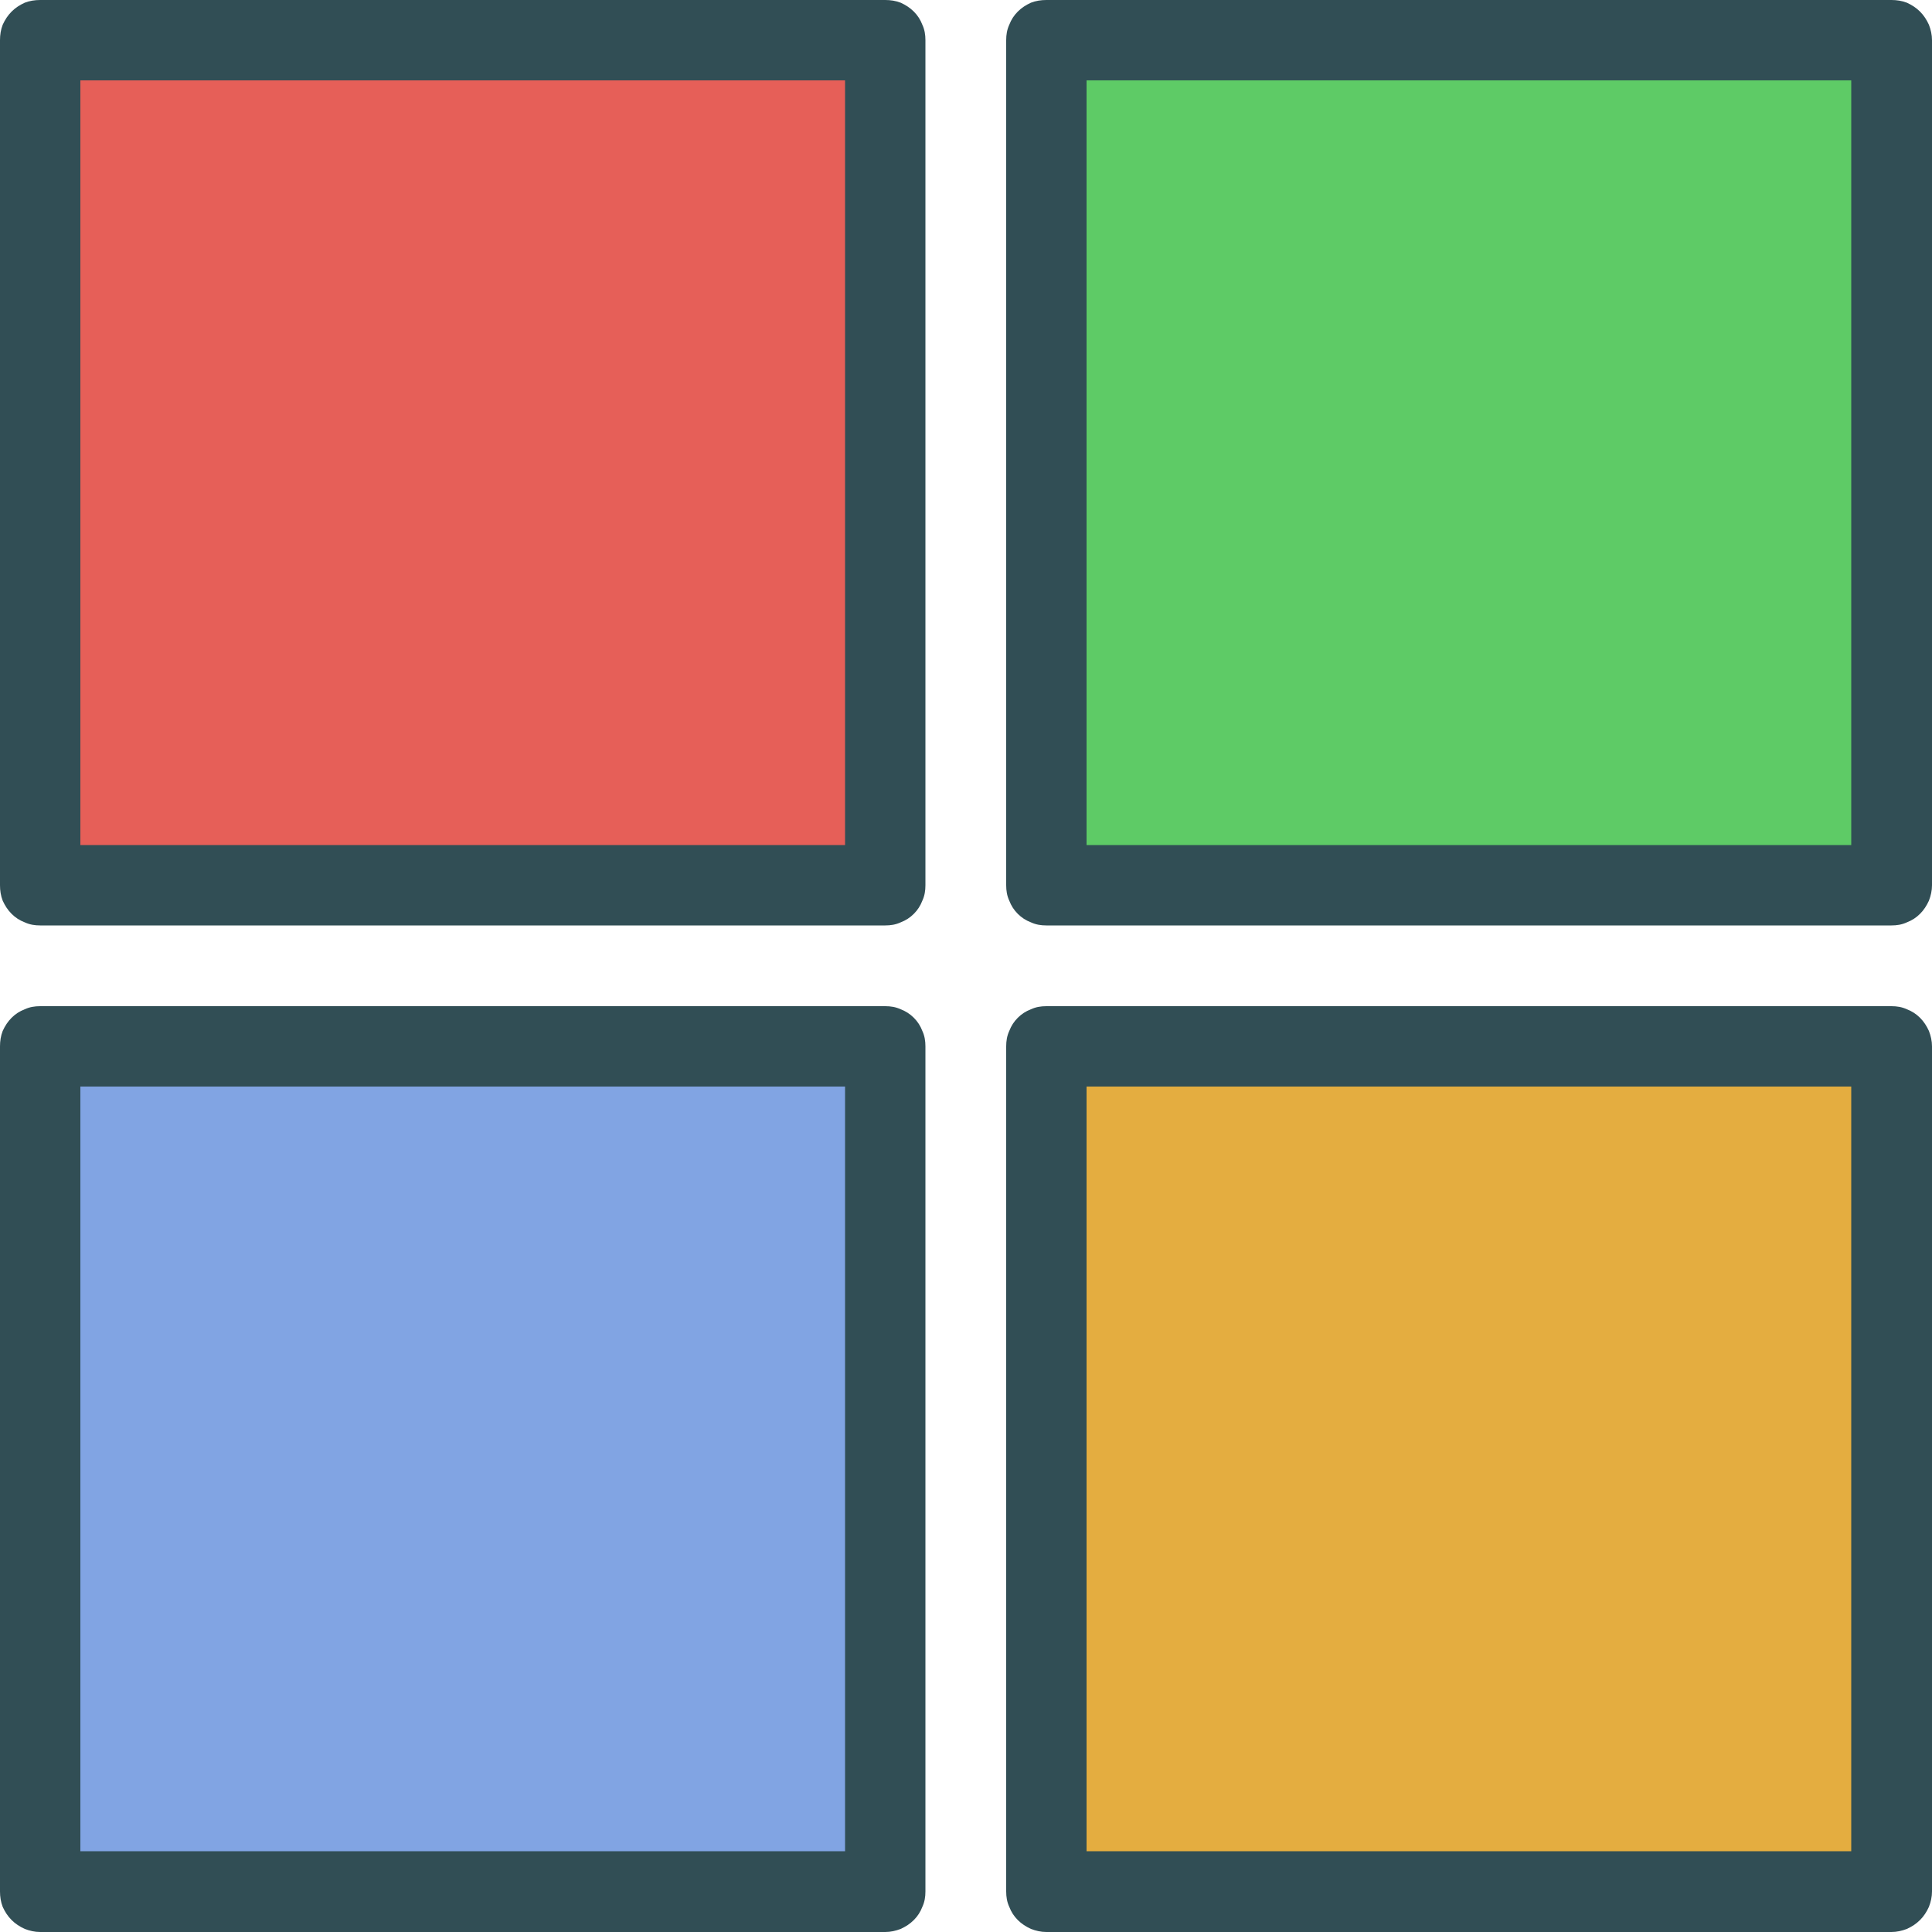
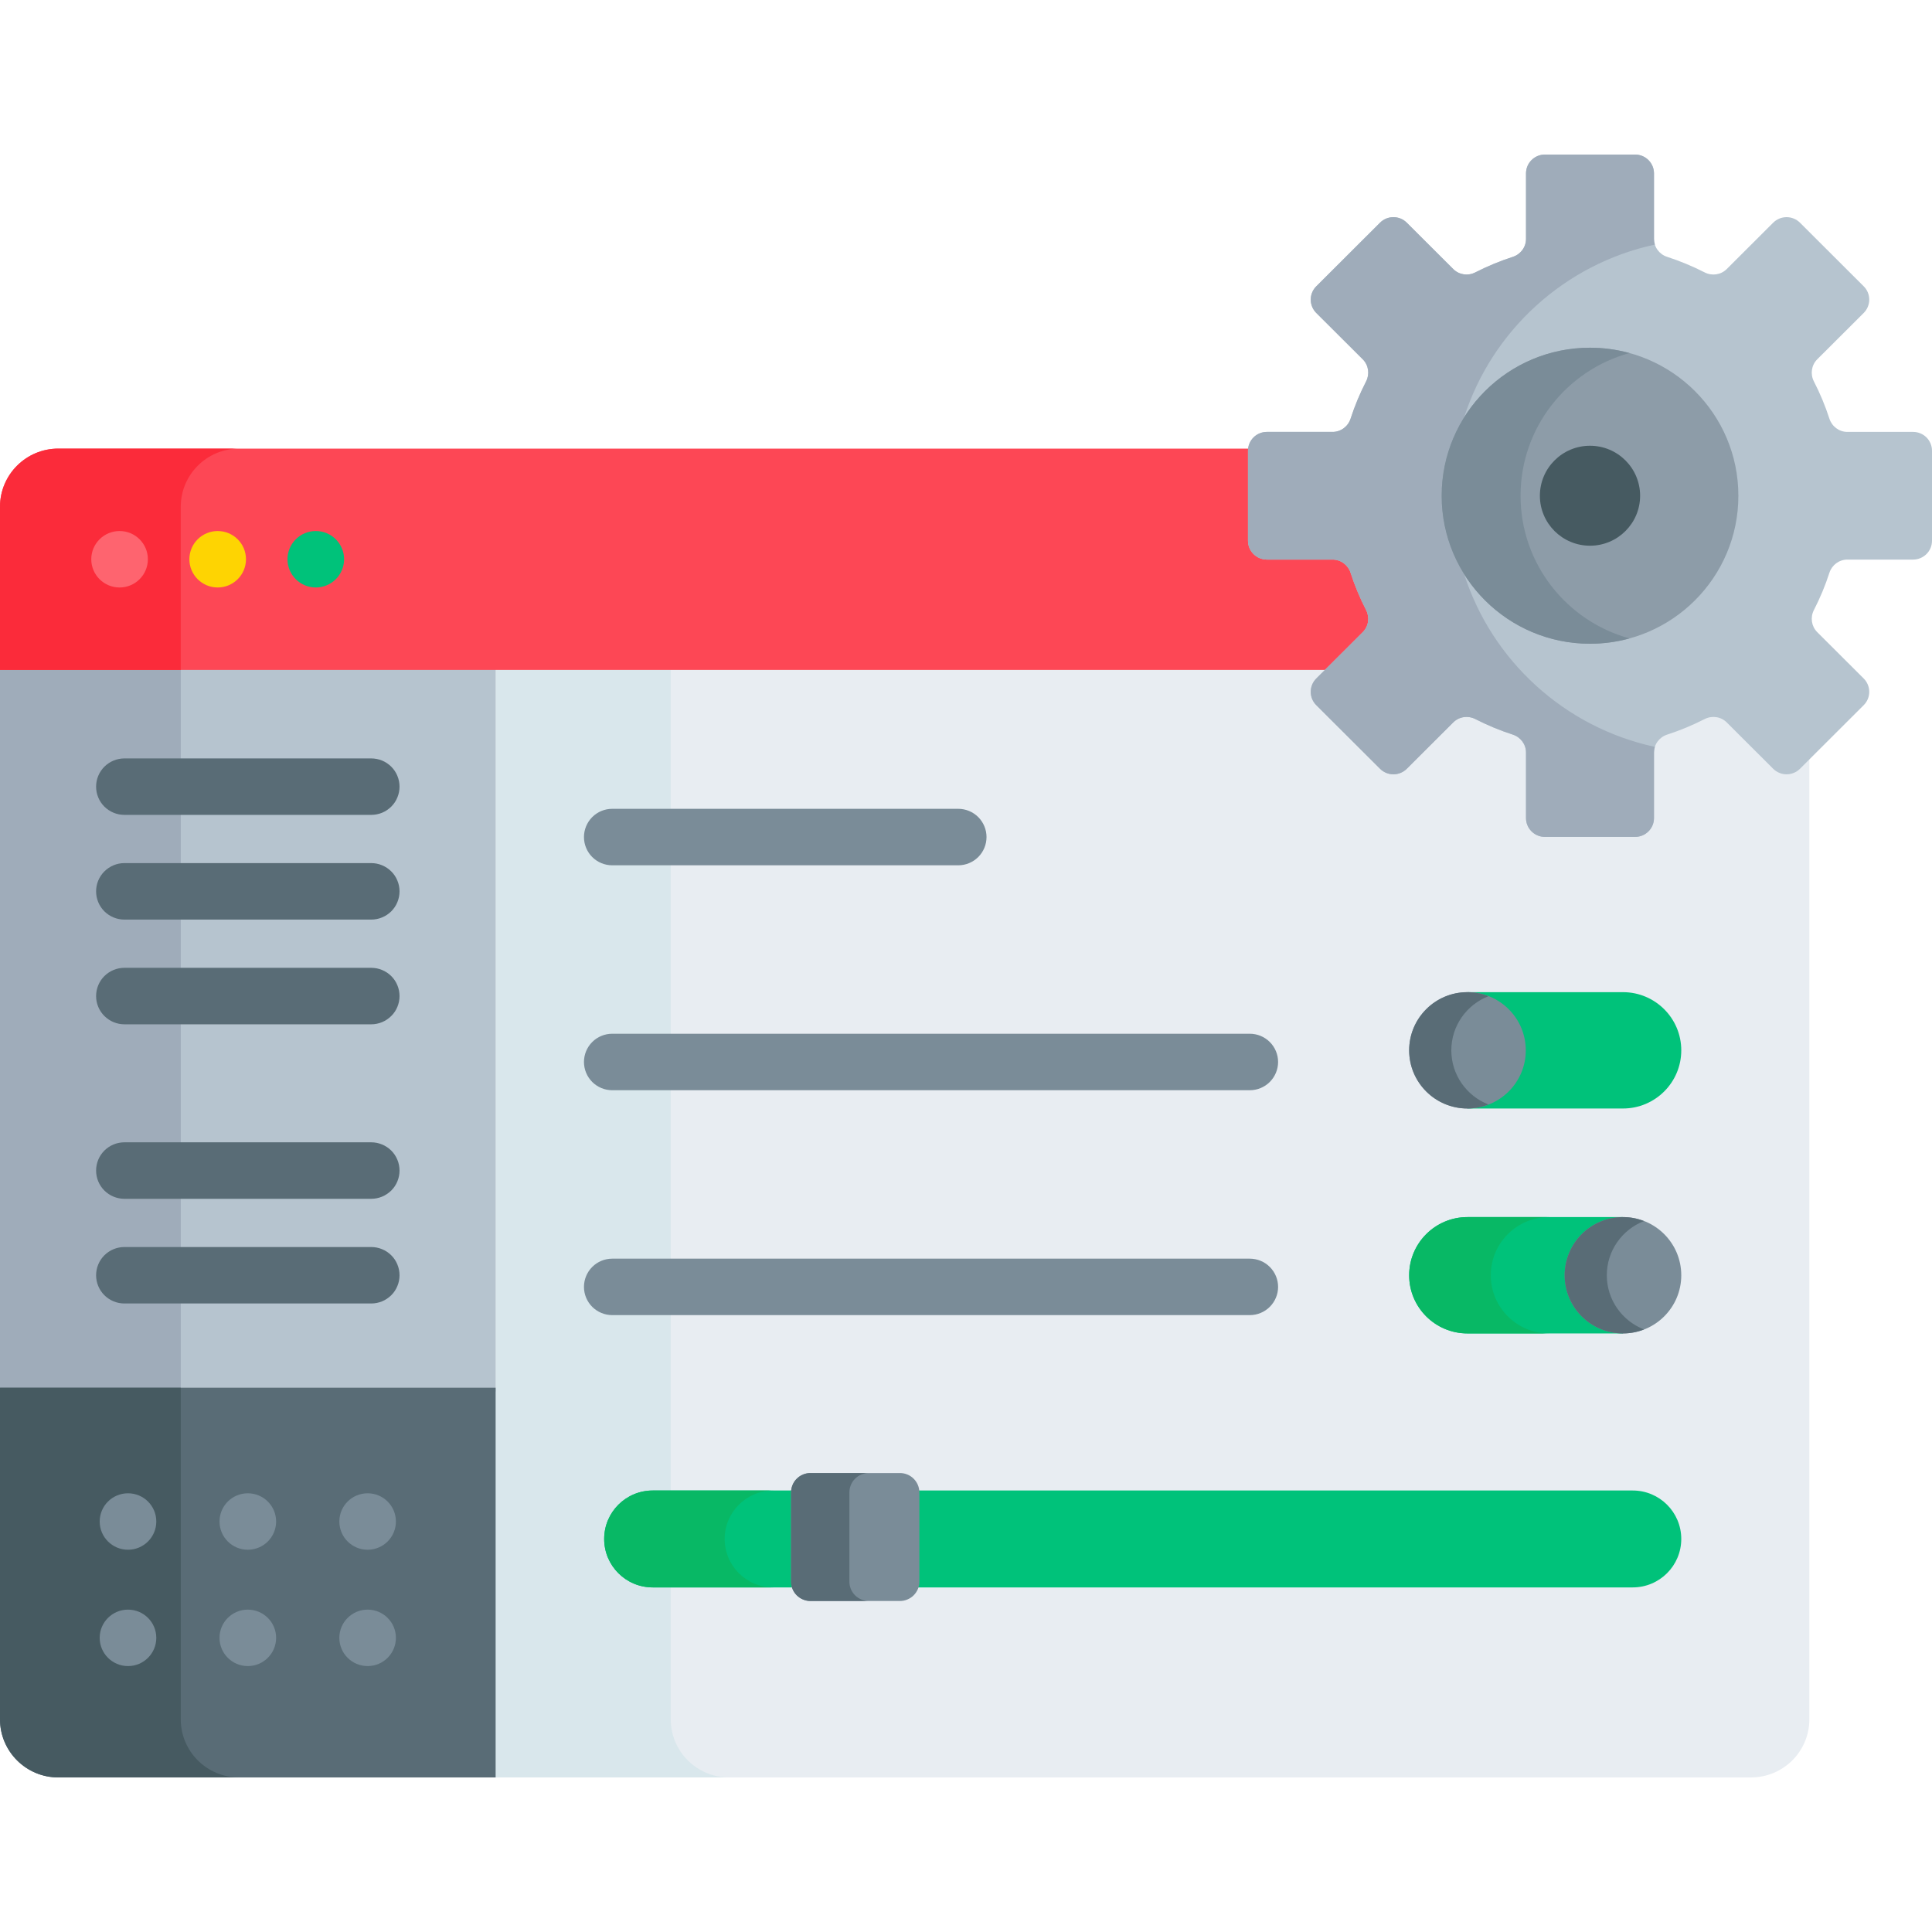
<svg xmlns="http://www.w3.org/2000/svg" width="50" height="50" viewBox="0 0 50 50" fill="none">
-   <defs />
-   <path id="path" d="M22.91 0L1.04 0C0.9 0 0.77 0.02 0.64 0.07C0.51 0.13 0.4 0.2 0.3 0.3C0.2 0.4 0.13 0.51 0.07 0.64C0.02 0.77 -9.16e-5 0.9 0 1.04L0 22.91C-9.16e-5 23.05 0.02 23.18 0.07 23.31C0.13 23.44 0.2 23.55 0.3 23.65C0.4 23.75 0.51 23.82 0.64 23.87C0.77 23.93 0.9 23.95 1.04 23.95L22.91 23.95C23.05 23.95 23.18 23.93 23.31 23.87C23.44 23.82 23.55 23.75 23.65 23.65C23.75 23.55 23.82 23.44 23.87 23.31C23.93 23.18 23.95 23.05 23.95 22.91L23.95 1.04C23.95 0.9 23.93 0.77 23.87 0.64C23.82 0.51 23.75 0.4 23.65 0.3C23.55 0.2 23.44 0.13 23.31 0.07C23.18 0.02 23.05 0 22.91 0Z" fill="#314E55" fill-opacity="1" fill-rule="nonzero" />
-   <path id="path" d="M2.08 2.08L21.87 2.08L21.87 21.87L2.08 21.87L2.08 2.08Z" fill="#E65F58" fill-opacity="1" fill-rule="nonzero" />
-   <path id="path" d="M22.91 26.04L1.04 26.04C0.9 26.04 0.77 26.06 0.64 26.12C0.51 26.17 0.4 26.24 0.3 26.34C0.2 26.44 0.13 26.55 0.07 26.68C0.02 26.81 -9.16e-5 26.94 0 27.08L0 48.95C-9.16e-5 49.09 0.02 49.22 0.07 49.35C0.13 49.48 0.2 49.59 0.3 49.69C0.4 49.79 0.51 49.86 0.64 49.92C0.77 49.97 0.9 50 1.04 50L22.91 50C23.05 50 23.18 49.97 23.31 49.92C23.44 49.86 23.55 49.79 23.65 49.69C23.75 49.59 23.82 49.48 23.87 49.35C23.93 49.22 23.95 49.09 23.95 48.95L23.95 27.08C23.95 26.94 23.93 26.81 23.87 26.68C23.82 26.55 23.75 26.44 23.65 26.34C23.55 26.24 23.44 26.17 23.31 26.12C23.18 26.06 23.05 26.04 22.91 26.04Z" fill="#314E55" fill-opacity="1" fill-rule="nonzero" />
-   <path id="path" d="M2.08 28.12L21.87 28.12L21.87 47.91L2.08 47.91L2.08 28.12Z" fill="#81A4E3" fill-opacity="1" fill-rule="nonzero" />
-   <path id="path" d="M48.95 26.04L27.08 26.04C26.94 26.04 26.81 26.06 26.68 26.12C26.55 26.17 26.44 26.24 26.34 26.34C26.24 26.44 26.17 26.55 26.12 26.68C26.06 26.81 26.04 26.94 26.04 27.08L26.04 48.95C26.04 49.09 26.06 49.22 26.12 49.35C26.17 49.48 26.24 49.59 26.34 49.69C26.44 49.79 26.55 49.86 26.68 49.92C26.81 49.97 26.94 50 27.08 50L48.95 50C49.09 50 49.22 49.97 49.35 49.92C49.48 49.86 49.59 49.79 49.69 49.69C49.79 49.59 49.86 49.48 49.92 49.35C49.97 49.22 50 49.09 50 48.95L50 27.08C50 26.94 49.97 26.81 49.92 26.68C49.86 26.55 49.79 26.44 49.69 26.34C49.59 26.24 49.48 26.17 49.35 26.12C49.22 26.06 49.09 26.04 48.95 26.04Z" fill="#314E55" fill-opacity="1" fill-rule="nonzero" />
-   <path id="path" d="M28.12 28.12L47.91 28.12L47.91 47.91L28.12 47.91L28.12 28.12Z" fill="#E4AD40" fill-opacity="1" fill-rule="nonzero" />
-   <path id="path" d="M48.95 0L27.08 0C26.94 0 26.81 0.02 26.68 0.07C26.55 0.13 26.44 0.2 26.34 0.3C26.24 0.4 26.17 0.51 26.12 0.64C26.06 0.77 26.04 0.9 26.04 1.04L26.04 22.91C26.04 23.05 26.06 23.18 26.12 23.31C26.17 23.44 26.24 23.55 26.34 23.65C26.44 23.75 26.55 23.82 26.68 23.87C26.81 23.93 26.94 23.95 27.08 23.95L48.95 23.95C49.09 23.95 49.22 23.93 49.35 23.87C49.48 23.82 49.59 23.75 49.69 23.65C49.79 23.55 49.86 23.44 49.92 23.31C49.97 23.18 50 23.05 50 22.91L50 1.04C50 0.9 49.97 0.77 49.92 0.64C49.86 0.51 49.79 0.4 49.69 0.3C49.59 0.2 49.48 0.13 49.35 0.07C49.22 0.02 49.09 0 48.95 0Z" fill="#314E55" fill-opacity="1" fill-rule="nonzero" />
-   <path id="path" d="M28.12 2.08L47.91 2.08L47.91 21.87L28.12 21.87L28.12 2.08Z" fill="#5ECB66" fill-opacity="1" fill-rule="nonzero" />
+   <path d="M46.513 19.828C46.439 19.901 46.341 19.942 46.237 19.942C46.132 19.942 46.034 19.901 45.96 19.828L44.757 18.627C44.703 18.573 44.638 18.53 44.567 18.501C44.496 18.472 44.42 18.457 44.344 18.457C44.249 18.457 44.155 18.48 44.071 18.523C43.764 18.68 43.446 18.812 43.118 18.918C42.872 18.997 42.707 19.221 42.707 19.475V21.172C42.707 21.387 42.532 21.562 42.317 21.562H39.981C39.766 21.562 39.591 21.387 39.591 21.172V19.475C39.591 19.221 39.426 18.997 39.18 18.918C38.852 18.812 38.534 18.68 38.227 18.523C38.143 18.48 38.049 18.457 37.954 18.457C37.798 18.457 37.651 18.517 37.541 18.627L36.337 19.828C36.264 19.901 36.166 19.942 36.061 19.942C35.957 19.942 35.859 19.901 35.785 19.828L34.134 18.18C34.06 18.107 34.019 18.008 34.019 17.905C34.019 17.802 34.06 17.702 34.134 17.629L34.525 17.239H12.827L12.726 17.304V45.457L12.827 46H45.317C46.151 46 46.826 45.326 46.826 44.495V19.515L46.513 19.828Z" fill="#E8EDF2" />
+   <path d="M17.359 44.495V17.337H12.827V46H18.868C18.035 46 17.359 45.326 17.359 44.495Z" fill="#D9E7EC" />
+   <path d="M12.827 36.011V17.239H0.837L0 17.337V35.914L0.414 36.011H12.827Z" fill="#B6C4CF" />
+   <path d="M0 17.337H4.678V35.914H0V17.337Z" fill="#9FACBA" />
+   <path d="M12.827 46H1.509C0.676 46 0 45.326 0 44.495V35.914H12.827V46Z" fill="#596C76" />
+   <path d="M4.678 44.495V35.914H0V44.495C0 45.326 0.676 46 1.509 46H6.187C5.354 46 4.678 45.326 4.678 44.495Z" fill="#465A61" />
+   <path d="M9.608 21.089H3.219C3.025 21.089 2.839 21.012 2.701 20.875C2.564 20.738 2.487 20.552 2.487 20.358C2.487 20.165 2.564 19.979 2.701 19.842C2.839 19.705 3.025 19.628 3.219 19.628H9.608C9.704 19.628 9.799 19.647 9.888 19.683C9.977 19.72 10.058 19.774 10.126 19.842C10.194 19.91 10.248 19.99 10.284 20.079C10.321 20.168 10.34 20.263 10.34 20.358C10.34 20.454 10.321 20.549 10.284 20.638C10.248 20.727 10.194 20.807 10.126 20.875C10.057 20.943 9.977 20.997 9.888 21.034C9.799 21.07 9.704 21.089 9.608 21.089ZM9.608 23.799H3.219C3.025 23.799 2.839 23.722 2.701 23.585C2.564 23.448 2.487 23.262 2.487 23.068C2.487 22.874 2.564 22.689 2.701 22.552C2.839 22.415 3.025 22.337 3.219 22.337H9.608C9.704 22.337 9.799 22.356 9.888 22.393C9.977 22.43 10.058 22.484 10.126 22.552C10.194 22.619 10.248 22.7 10.284 22.789C10.321 22.877 10.34 22.972 10.34 23.068C10.34 23.164 10.321 23.259 10.284 23.348C10.248 23.436 10.194 23.517 10.126 23.585C10.057 23.653 9.977 23.706 9.888 23.743C9.799 23.78 9.704 23.799 9.608 23.799ZM9.608 26.509H3.219C3.025 26.509 2.839 26.431 2.701 26.294C2.564 26.157 2.487 25.972 2.487 25.778C2.487 25.584 2.564 25.398 2.701 25.261C2.839 25.124 3.025 25.047 3.219 25.047H9.608C9.704 25.047 9.799 25.066 9.888 25.103C9.977 25.14 10.058 25.193 10.126 25.261C10.194 25.329 10.248 25.41 10.284 25.498C10.321 25.587 10.34 25.682 10.34 25.778C10.34 25.874 10.321 25.969 10.284 26.058C10.248 26.146 10.194 26.227 10.126 26.294C10.057 26.362 9.977 26.416 9.888 26.453C9.799 26.49 9.704 26.509 9.608 26.509ZM9.608 31.025H3.219C3.025 31.025 2.839 30.948 2.701 30.811C2.564 30.674 2.487 30.488 2.487 30.294C2.487 30.1 2.564 29.914 2.701 29.777C2.839 29.64 3.025 29.563 3.219 29.563H9.608C9.704 29.563 9.799 29.582 9.888 29.619C9.977 29.656 10.058 29.709 10.126 29.777C10.194 29.845 10.248 29.926 10.284 30.014C10.321 30.103 10.34 30.198 10.34 30.294C10.34 30.39 10.321 30.485 10.284 30.574C10.248 30.662 10.194 30.743 10.126 30.811C10.057 30.878 9.977 30.932 9.888 30.969C9.799 31.006 9.704 31.025 9.608 31.025ZM9.608 33.734H3.219C3.025 33.734 2.839 33.657 2.701 33.52C2.564 33.383 2.487 33.197 2.487 33.004C2.487 32.81 2.564 32.624 2.701 32.487C2.839 32.35 3.025 32.273 3.219 32.273H9.608C9.704 32.273 9.799 32.292 9.888 32.329C9.977 32.365 10.058 32.419 10.126 32.487C10.194 32.555 10.248 32.635 10.284 32.724C10.321 32.813 10.34 32.908 10.34 33.004C10.34 33.1 10.321 33.195 10.284 33.283C10.248 33.372 10.194 33.453 10.126 33.52C10.057 33.588 9.977 33.642 9.888 33.679C9.799 33.715 9.704 33.734 9.608 33.734Z" fill="#596C76" />
+   <path d="M42.254 41.082H16.893C16.198 41.082 15.636 40.521 15.636 39.828C15.636 39.135 16.198 38.574 16.893 38.574H42.254C42.948 38.574 43.511 39.135 43.511 39.828C43.511 40.521 42.948 41.082 42.254 41.082Z" fill="#00C27A" />
+   <path d="M18.754 39.828C18.754 39.135 19.317 38.574 20.012 38.574H16.893C16.198 38.574 15.636 39.135 15.636 39.828C15.636 40.521 16.198 41.082 16.893 41.082H20.012C19.317 41.082 18.754 40.521 18.754 39.828Z" fill="#08B865" />
+   <path d="M32.344 34.035H15.845C15.651 34.035 15.464 33.958 15.327 33.821C15.19 33.684 15.113 33.498 15.113 33.305C15.113 33.111 15.19 32.925 15.327 32.788C15.464 32.651 15.651 32.574 15.845 32.574H32.344C32.538 32.574 32.725 32.651 32.862 32.788C32.999 32.925 33.077 33.111 33.077 33.305C33.077 33.498 32.999 33.684 32.862 33.821C32.725 33.958 32.538 34.035 32.344 34.035Z" fill="#7A8C98" />
+   <path d="M3.313 40.107C3.717 40.107 4.045 39.78 4.045 39.376C4.045 38.973 3.717 38.646 3.313 38.646C2.908 38.646 2.58 38.973 2.58 39.376C2.58 39.78 2.908 40.107 3.313 40.107Z" fill="#7A8C98" />
+   <path d="M9.514 40.107C9.919 40.107 10.246 39.78 10.246 39.376C10.246 38.973 9.919 38.646 9.514 38.646C9.11 38.646 8.782 38.973 8.782 39.376C8.782 39.78 9.11 40.107 9.514 40.107Z" fill="#7A8C98" />
+   <path d="M3.313 43.118C3.717 43.118 4.045 42.791 4.045 42.387C4.045 41.984 3.717 41.657 3.313 41.657C2.908 41.657 2.58 41.984 2.58 42.387C2.58 42.791 2.908 43.118 3.313 43.118Z" fill="#7A8C98" />
+   <path d="M9.514 43.118C9.919 43.118 10.246 42.791 10.246 42.387C10.246 41.984 9.919 41.657 9.514 41.657C9.11 41.657 8.782 41.984 8.782 42.387C8.782 42.791 9.11 43.118 9.514 43.118Z" fill="#7A8C98" />
+   <path d="M32.344 28.215H15.845C15.651 28.215 15.464 28.138 15.327 28.001C15.19 27.863 15.113 27.678 15.113 27.484C15.113 27.29 15.19 27.104 15.327 26.967C15.464 26.83 15.651 26.753 15.845 26.753H32.344C32.538 26.753 32.725 26.83 32.862 26.967C32.999 27.104 33.077 27.29 33.077 27.484C33.077 27.678 32.999 27.863 32.862 28.001C32.725 28.138 32.538 28.215 32.344 28.215Z" fill="#7A8C98" />
+   <path d="M40.591 33.004C40.591 32.227 41.224 31.596 42.002 31.596V31.498H37.978C37.145 31.498 36.469 32.172 36.469 33.004C36.469 33.835 37.144 34.509 37.978 34.509H42.002V34.412C41.224 34.411 40.591 33.78 40.591 33.004Z" fill="#00C27A" />
+   <path d="M38.581 33.004C38.581 32.172 39.257 31.498 40.09 31.498H37.978C37.144 31.498 36.469 32.172 36.469 33.004C36.469 33.835 37.144 34.509 37.978 34.509H40.09C39.257 34.509 38.581 33.835 38.581 33.004Z" fill="#08B865" />
+   <path d="M42.002 34.509C42.836 34.509 43.511 33.835 43.511 33.004C43.511 32.172 42.836 31.498 42.002 31.498C41.169 31.498 40.493 32.172 40.493 33.004C40.493 33.835 41.169 34.509 42.002 34.509Z" fill="#7A8C98" />
+   <path d="M41.584 33.004C41.584 32.365 41.984 31.82 42.547 31.601C42.373 31.533 42.188 31.498 42.002 31.498C41.169 31.498 40.493 32.172 40.493 33.004C40.493 33.835 41.169 34.509 42.002 34.509C42.194 34.509 42.378 34.472 42.547 34.406C41.984 34.187 41.584 33.643 41.584 33.004Z" fill="#596C76" />
+   <path d="M43.511 27.183C43.511 26.351 42.835 25.677 42.002 25.677H37.978V25.775C38.756 25.775 39.389 26.406 39.389 27.183C39.389 27.959 38.756 28.591 37.978 28.591V28.688H42.002C42.835 28.688 43.511 28.014 43.511 27.183Z" fill="#00C27A" />
+   <path d="M37.978 28.688C38.811 28.688 39.487 28.014 39.487 27.183C39.487 26.351 38.811 25.677 37.978 25.677C37.144 25.677 36.469 26.351 36.469 27.183C36.469 28.014 37.144 28.688 37.978 28.688Z" fill="#7A8C98" />
+   <path d="M37.56 27.183C37.56 26.544 37.96 25.999 38.523 25.781C38.349 25.712 38.164 25.677 37.978 25.677C37.144 25.677 36.469 26.351 36.469 27.183C36.469 28.014 37.144 28.688 37.978 28.688C38.17 28.688 38.354 28.651 38.523 28.585C37.96 28.366 37.56 27.822 37.56 27.183Z" fill="#596C76" />
+   <path d="M24.799 22.394H15.845C15.651 22.394 15.464 22.317 15.327 22.18C15.19 22.043 15.113 21.857 15.113 21.663C15.113 21.469 15.19 21.284 15.327 21.146C15.464 21.009 15.651 20.932 15.845 20.932H24.799C24.993 20.932 25.179 21.009 25.317 21.146C25.454 21.284 25.531 21.469 25.531 21.663C25.531 21.857 25.454 22.043 25.317 22.18C25.179 22.317 24.993 22.394 24.799 22.394ZM23.29 41.434H20.976C20.91 41.434 20.844 41.421 20.783 41.395C20.722 41.37 20.667 41.333 20.62 41.287C20.573 41.24 20.536 41.185 20.511 41.124C20.486 41.063 20.473 40.998 20.473 40.932V38.624C20.473 38.558 20.486 38.492 20.511 38.432C20.536 38.371 20.573 38.315 20.62 38.269C20.667 38.222 20.722 38.185 20.783 38.16C20.844 38.135 20.91 38.122 20.976 38.122H23.29C23.356 38.122 23.421 38.135 23.482 38.16C23.543 38.185 23.599 38.222 23.645 38.269C23.692 38.315 23.729 38.371 23.755 38.432C23.78 38.492 23.793 38.558 23.793 38.624V40.932C23.793 40.998 23.78 41.063 23.755 41.124C23.729 41.185 23.692 41.24 23.645 41.287C23.599 41.333 23.543 41.37 23.482 41.395C23.421 41.421 23.356 41.434 23.29 41.434Z" fill="#7A8C98" />
+   <path d="M21.982 40.932V38.624C21.982 38.558 21.995 38.492 22.02 38.432C22.046 38.371 22.082 38.315 22.129 38.269C22.176 38.222 22.231 38.185 22.292 38.16C22.354 38.135 22.419 38.122 22.485 38.122H20.976C20.91 38.122 20.844 38.135 20.783 38.16C20.722 38.185 20.667 38.222 20.62 38.269C20.573 38.315 20.536 38.371 20.511 38.432C20.486 38.492 20.473 38.558 20.473 38.624V40.932C20.473 40.998 20.486 41.063 20.511 41.124C20.536 41.185 20.573 41.24 20.62 41.287C20.667 41.333 20.722 41.37 20.783 41.395C20.844 41.421 20.91 41.434 20.976 41.434H22.485C22.419 41.434 22.354 41.421 22.292 41.395C22.231 41.37 22.176 41.333 22.129 41.287C22.082 41.24 22.046 41.185 22.02 41.124C21.995 41.063 21.982 40.998 21.982 40.932Z" fill="#596C76" />
+   <path d="M6.413 40.107C6.818 40.107 7.146 39.78 7.146 39.376C7.146 38.973 6.818 38.646 6.413 38.646C6.009 38.646 5.681 38.973 5.681 39.376C5.681 39.78 6.009 40.107 6.413 40.107Z" fill="#7A8C98" />
+   <path d="M6.413 43.118C6.818 43.118 7.146 42.791 7.146 42.387C7.146 41.984 6.818 41.657 6.413 41.657C6.009 41.657 5.681 41.984 5.681 42.387C5.681 42.791 6.009 43.118 6.413 43.118Z" fill="#7A8C98" />
+   <path d="M35.337 16.429C35.518 16.249 35.559 15.974 35.441 15.744C35.284 15.438 35.151 15.121 35.045 14.794C34.966 14.549 34.742 14.384 34.487 14.384H32.786C32.571 14.384 32.395 14.209 32.395 13.995V11.665C32.395 11.646 32.398 11.628 32.401 11.61H1.509C0.676 11.61 0 12.284 0 13.115V17.337H34.427L35.337 16.429Z" fill="#FD4755" />
+   <path d="M6.187 11.61H1.509C0.676 11.61 0 12.284 0 13.115V17.337H4.678V13.115C4.678 12.284 5.354 11.61 6.187 11.61Z" fill="#FB2B3A" />
+   <path d="M3.095 15.204C3.499 15.204 3.827 14.877 3.827 14.473C3.827 14.07 3.499 13.743 3.095 13.743C2.69 13.743 2.362 14.07 2.362 14.473C2.362 14.877 2.69 15.204 3.095 15.204Z" fill="#FE646F" />
+   <path d="M5.634 15.204C6.038 15.204 6.366 14.877 6.366 14.473C6.366 14.07 6.038 13.743 5.634 13.743C5.229 13.743 4.901 14.07 4.901 14.473C4.901 14.877 5.229 15.204 5.634 15.204Z" fill="#FED402" />
+   <path d="M8.173 15.204C8.577 15.204 8.905 14.877 8.905 14.473C8.905 14.07 8.577 13.743 8.173 13.743C7.768 13.743 7.44 14.07 7.44 14.473C7.44 14.877 7.768 15.204 8.173 15.204Z" fill="#00C27A" />
+   <path d="M50 13.994V11.665C50 11.536 49.949 11.412 49.857 11.32C49.765 11.229 49.641 11.178 49.512 11.178H47.811C47.597 11.178 47.411 11.038 47.345 10.836C47.238 10.504 47.103 10.181 46.943 9.87C46.846 9.681 46.879 9.45 47.03 9.299L48.233 8.099C48.325 8.007 48.376 7.883 48.376 7.754C48.376 7.625 48.325 7.501 48.233 7.41L46.582 5.762C46.49 5.671 46.366 5.62 46.237 5.62C46.107 5.62 45.983 5.671 45.891 5.762L44.688 6.963C44.536 7.114 44.306 7.147 44.115 7.049C43.804 6.89 43.48 6.756 43.148 6.648C42.944 6.583 42.805 6.397 42.805 6.184V4.487C42.805 4.358 42.753 4.234 42.662 4.143C42.57 4.051 42.446 4 42.317 4H39.981C39.852 4 39.727 4.051 39.636 4.143C39.544 4.234 39.493 4.358 39.493 4.487V6.184C39.493 6.397 39.353 6.583 39.15 6.648C38.817 6.756 38.494 6.89 38.182 7.049C37.992 7.147 37.761 7.114 37.61 6.963L36.406 5.762C36.315 5.671 36.191 5.62 36.061 5.62C35.932 5.62 35.807 5.671 35.716 5.762L34.065 7.41C33.973 7.501 33.922 7.625 33.922 7.754C33.922 7.883 33.973 8.007 34.065 8.099L35.268 9.299C35.419 9.45 35.452 9.681 35.355 9.87C35.195 10.181 35.06 10.504 34.953 10.836C34.887 11.038 34.7 11.178 34.487 11.178H32.786C32.657 11.178 32.532 11.229 32.441 11.32C32.349 11.412 32.298 11.536 32.298 11.665V13.994C32.298 14.124 32.349 14.248 32.441 14.339C32.532 14.43 32.657 14.482 32.786 14.482H34.487C34.701 14.482 34.887 14.621 34.953 14.823C35.06 15.155 35.195 15.478 35.355 15.789C35.452 15.979 35.419 16.209 35.268 16.36L34.065 17.56C33.973 17.652 33.922 17.776 33.922 17.905C33.922 18.034 33.973 18.158 34.065 18.249L35.716 19.897C35.808 19.988 35.932 20.039 36.061 20.039C36.191 20.039 36.315 19.988 36.407 19.897L37.61 18.696C37.761 18.545 37.992 18.512 38.183 18.61C38.494 18.769 38.817 18.904 39.15 19.011C39.353 19.076 39.493 19.262 39.493 19.475V21.172C39.493 21.301 39.544 21.425 39.636 21.516C39.728 21.608 39.852 21.659 39.981 21.659H42.317C42.446 21.659 42.57 21.608 42.662 21.516C42.754 21.425 42.805 21.301 42.805 21.172V19.475C42.805 19.262 42.944 19.076 43.148 19.011C43.481 18.903 43.804 18.769 44.115 18.61C44.306 18.512 44.537 18.545 44.688 18.696L45.891 19.897C45.983 19.988 46.107 20.039 46.237 20.039C46.366 20.039 46.49 19.988 46.582 19.897L48.233 18.249C48.325 18.158 48.376 18.034 48.376 17.905C48.376 17.776 48.325 17.652 48.233 17.56L47.03 16.36C46.879 16.209 46.846 15.978 46.943 15.789C47.103 15.478 47.238 15.155 47.345 14.823C47.411 14.621 47.597 14.482 47.811 14.482H49.512C49.641 14.482 49.765 14.43 49.857 14.339C49.949 14.248 50 14.124 50 13.994Z" fill="#B6C4CF" />
+   <path d="M37.892 14.859C37.523 14.27 37.309 13.575 37.309 12.829C37.309 12.084 37.523 11.389 37.892 10.8C38.612 8.558 40.492 6.834 42.828 6.33C42.813 6.283 42.805 6.233 42.805 6.184V4.487C42.805 4.358 42.753 4.234 42.662 4.143C42.57 4.051 42.446 4 42.317 4H39.981C39.852 4 39.727 4.051 39.636 4.143C39.544 4.234 39.493 4.358 39.493 4.487V6.184C39.493 6.397 39.353 6.583 39.15 6.648C38.817 6.756 38.494 6.89 38.182 7.049C37.992 7.147 37.761 7.114 37.61 6.963L36.406 5.762C36.315 5.671 36.191 5.62 36.061 5.62C35.932 5.62 35.807 5.671 35.716 5.762L34.065 7.41C33.973 7.501 33.922 7.625 33.922 7.754C33.922 7.883 33.973 8.007 34.065 8.099L35.268 9.299C35.419 9.45 35.452 9.681 35.355 9.87C35.195 10.181 35.06 10.504 34.953 10.836C34.887 11.038 34.7 11.178 34.487 11.178H32.786C32.657 11.178 32.532 11.229 32.441 11.32C32.349 11.412 32.298 11.536 32.298 11.665V13.994C32.298 14.124 32.349 14.248 32.441 14.339C32.532 14.43 32.657 14.482 32.786 14.482H34.487C34.701 14.482 34.887 14.621 34.953 14.823C35.06 15.155 35.195 15.478 35.355 15.789C35.452 15.978 35.419 16.209 35.268 16.36L34.065 17.56C33.973 17.652 33.922 17.776 33.922 17.905C33.922 18.034 33.973 18.158 34.065 18.249L35.716 19.896C35.808 19.988 35.932 20.039 36.061 20.039C36.191 20.039 36.315 19.988 36.407 19.896L37.61 18.696C37.761 18.545 37.992 18.512 38.183 18.61C38.494 18.769 38.817 18.903 39.15 19.011C39.353 19.076 39.493 19.262 39.493 19.475V21.172C39.493 21.301 39.544 21.425 39.636 21.516C39.728 21.608 39.852 21.659 39.981 21.659H42.317C42.446 21.659 42.57 21.608 42.662 21.516C42.754 21.425 42.805 21.301 42.805 21.172V19.475C42.805 19.424 42.813 19.375 42.828 19.329C40.492 18.825 38.612 17.101 37.892 14.859Z" fill="#9FACBA" />
+   <path d="M41.149 16.66C43.27 16.66 44.989 14.945 44.989 12.83C44.989 10.714 43.27 8.999 41.149 8.999C39.028 8.999 37.309 10.714 37.309 12.83C37.309 14.945 39.028 16.66 41.149 16.66Z" fill="#8D9CA8" />
+   <path d="M39.352 12.83C39.352 11.067 40.546 9.583 42.17 9.137C41.838 9.045 41.494 8.999 41.149 8.999C39.028 8.999 37.309 10.714 37.309 12.83C37.309 14.945 39.028 16.66 41.149 16.66C41.503 16.66 41.845 16.612 42.17 16.522C40.546 16.076 39.352 14.592 39.352 12.83Z" fill="#7A8C98" />
+   <path d="M41.149 14.123C41.865 14.123 42.446 13.544 42.446 12.83C42.446 12.115 41.865 11.536 41.149 11.536C40.433 11.536 39.852 12.115 39.852 12.83C39.852 13.544 40.433 14.123 41.149 14.123Z" fill="#465A61" />
</svg>
